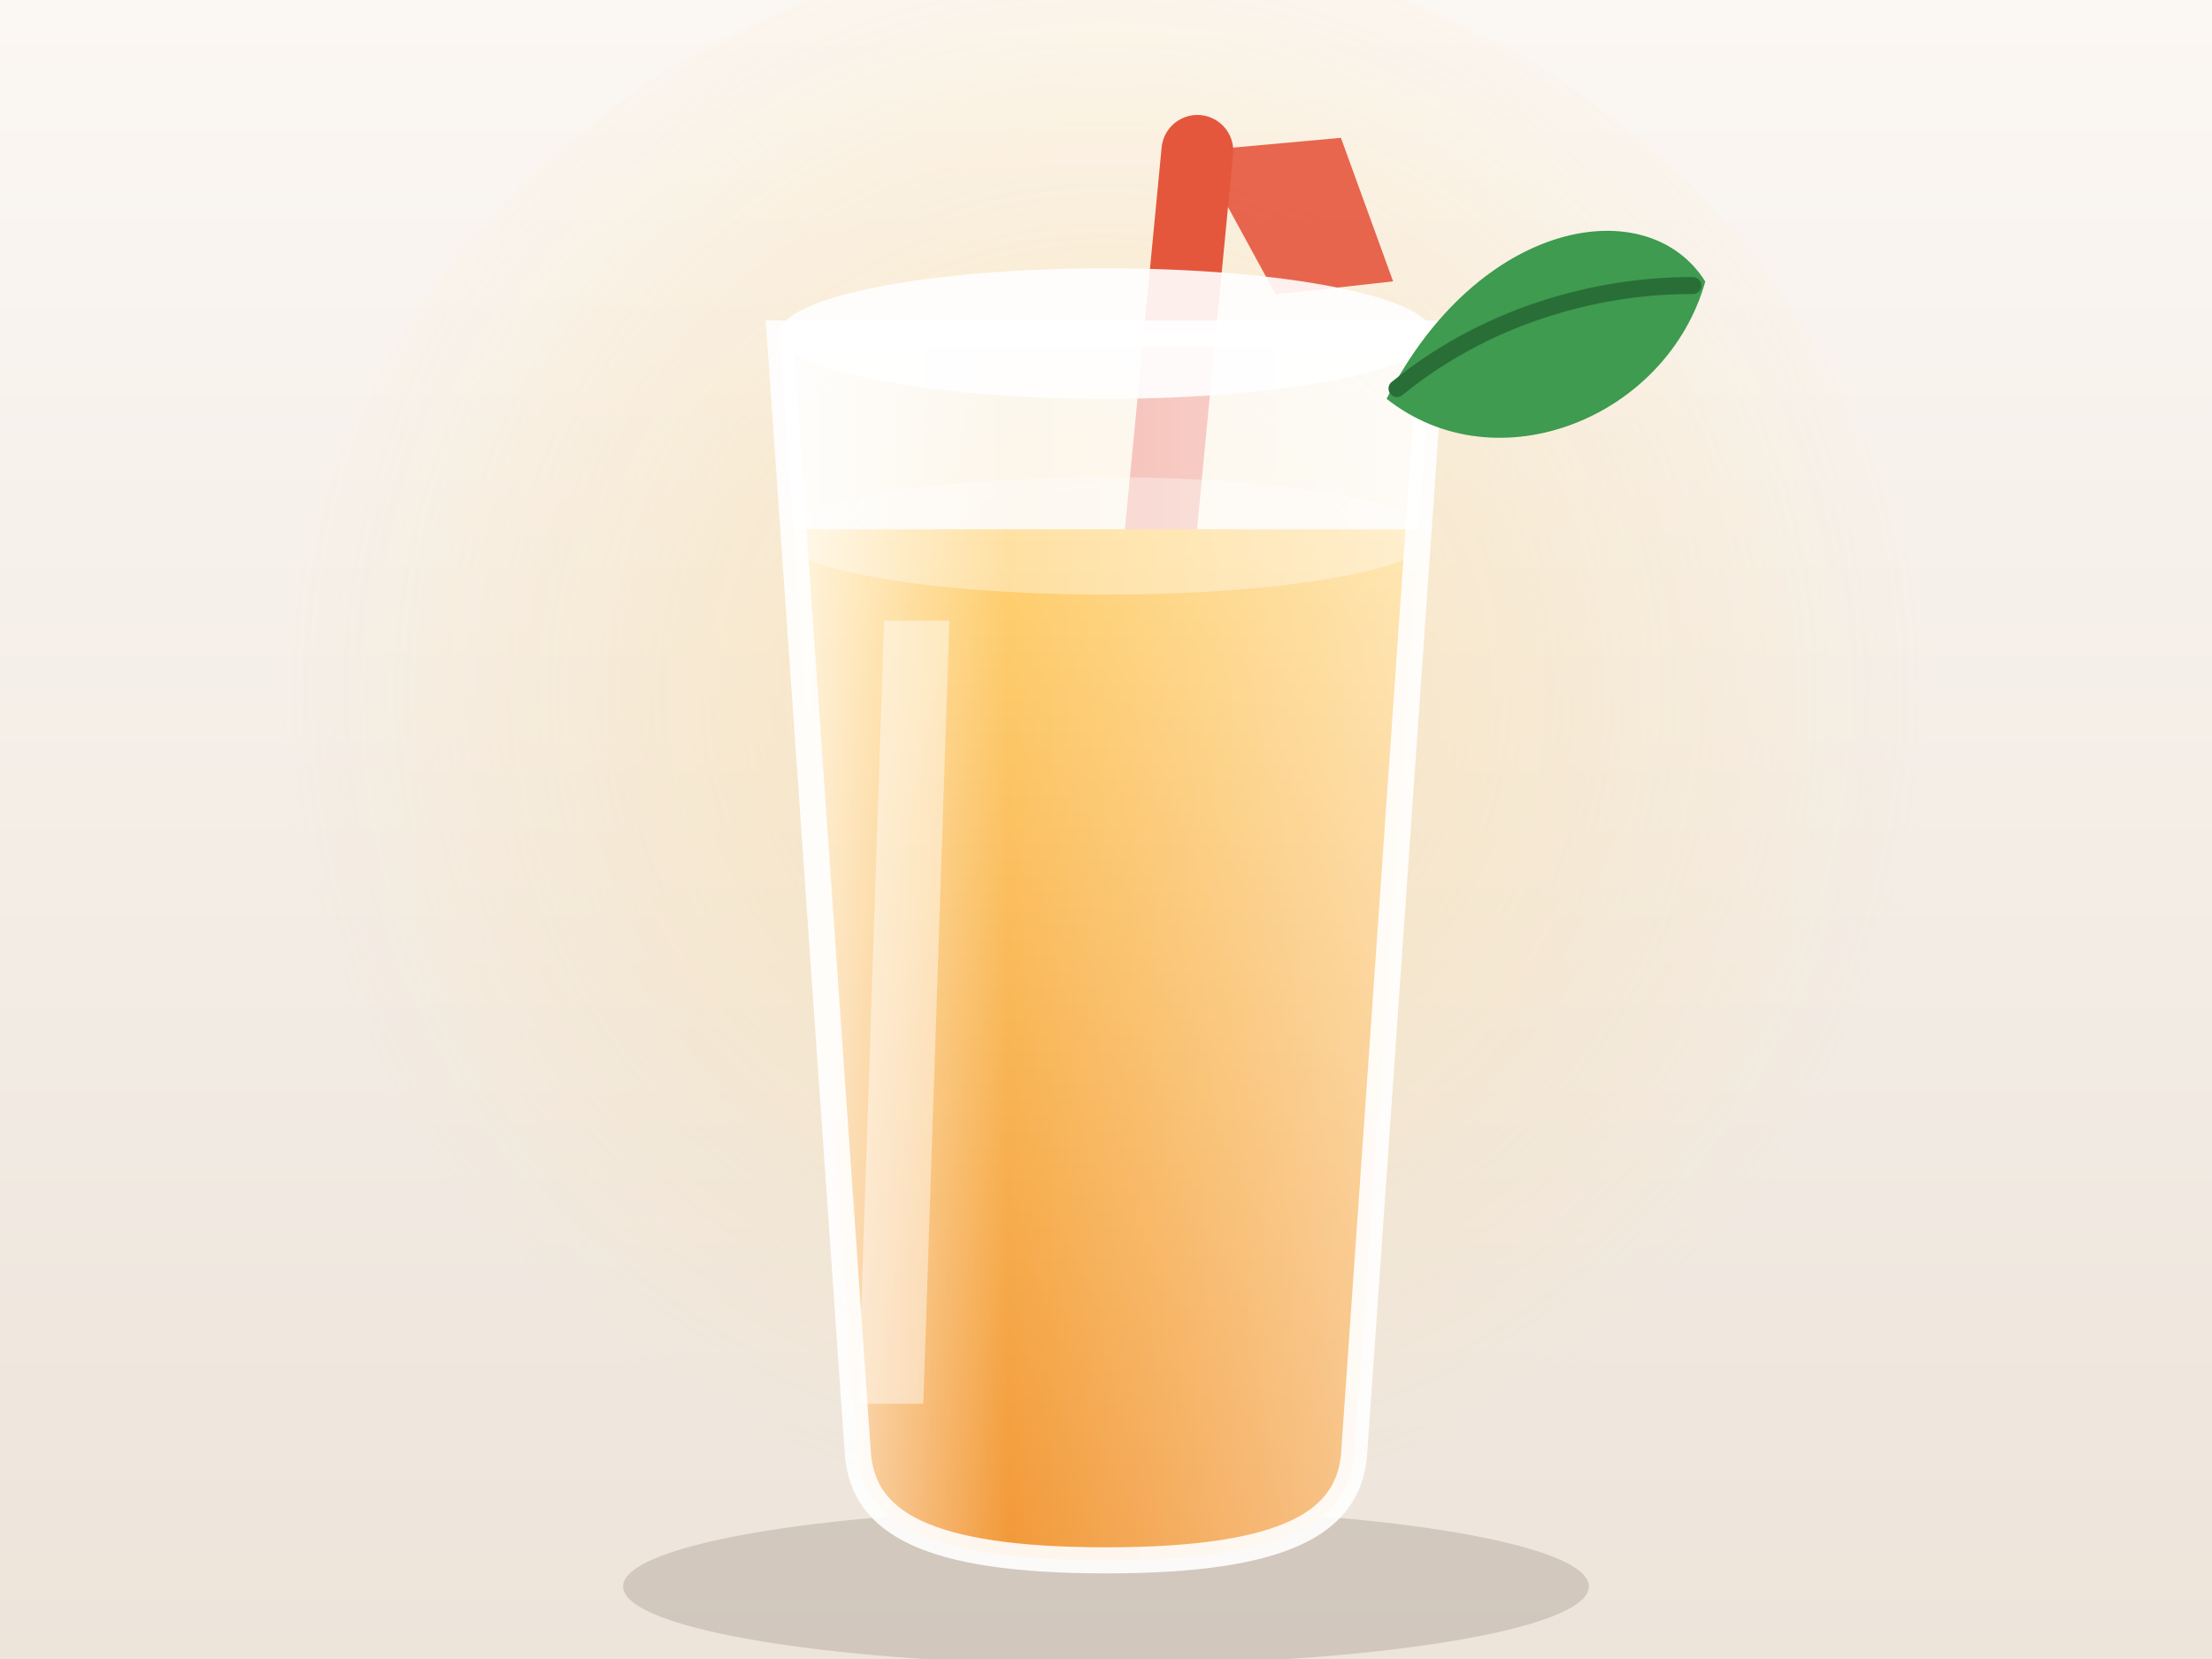
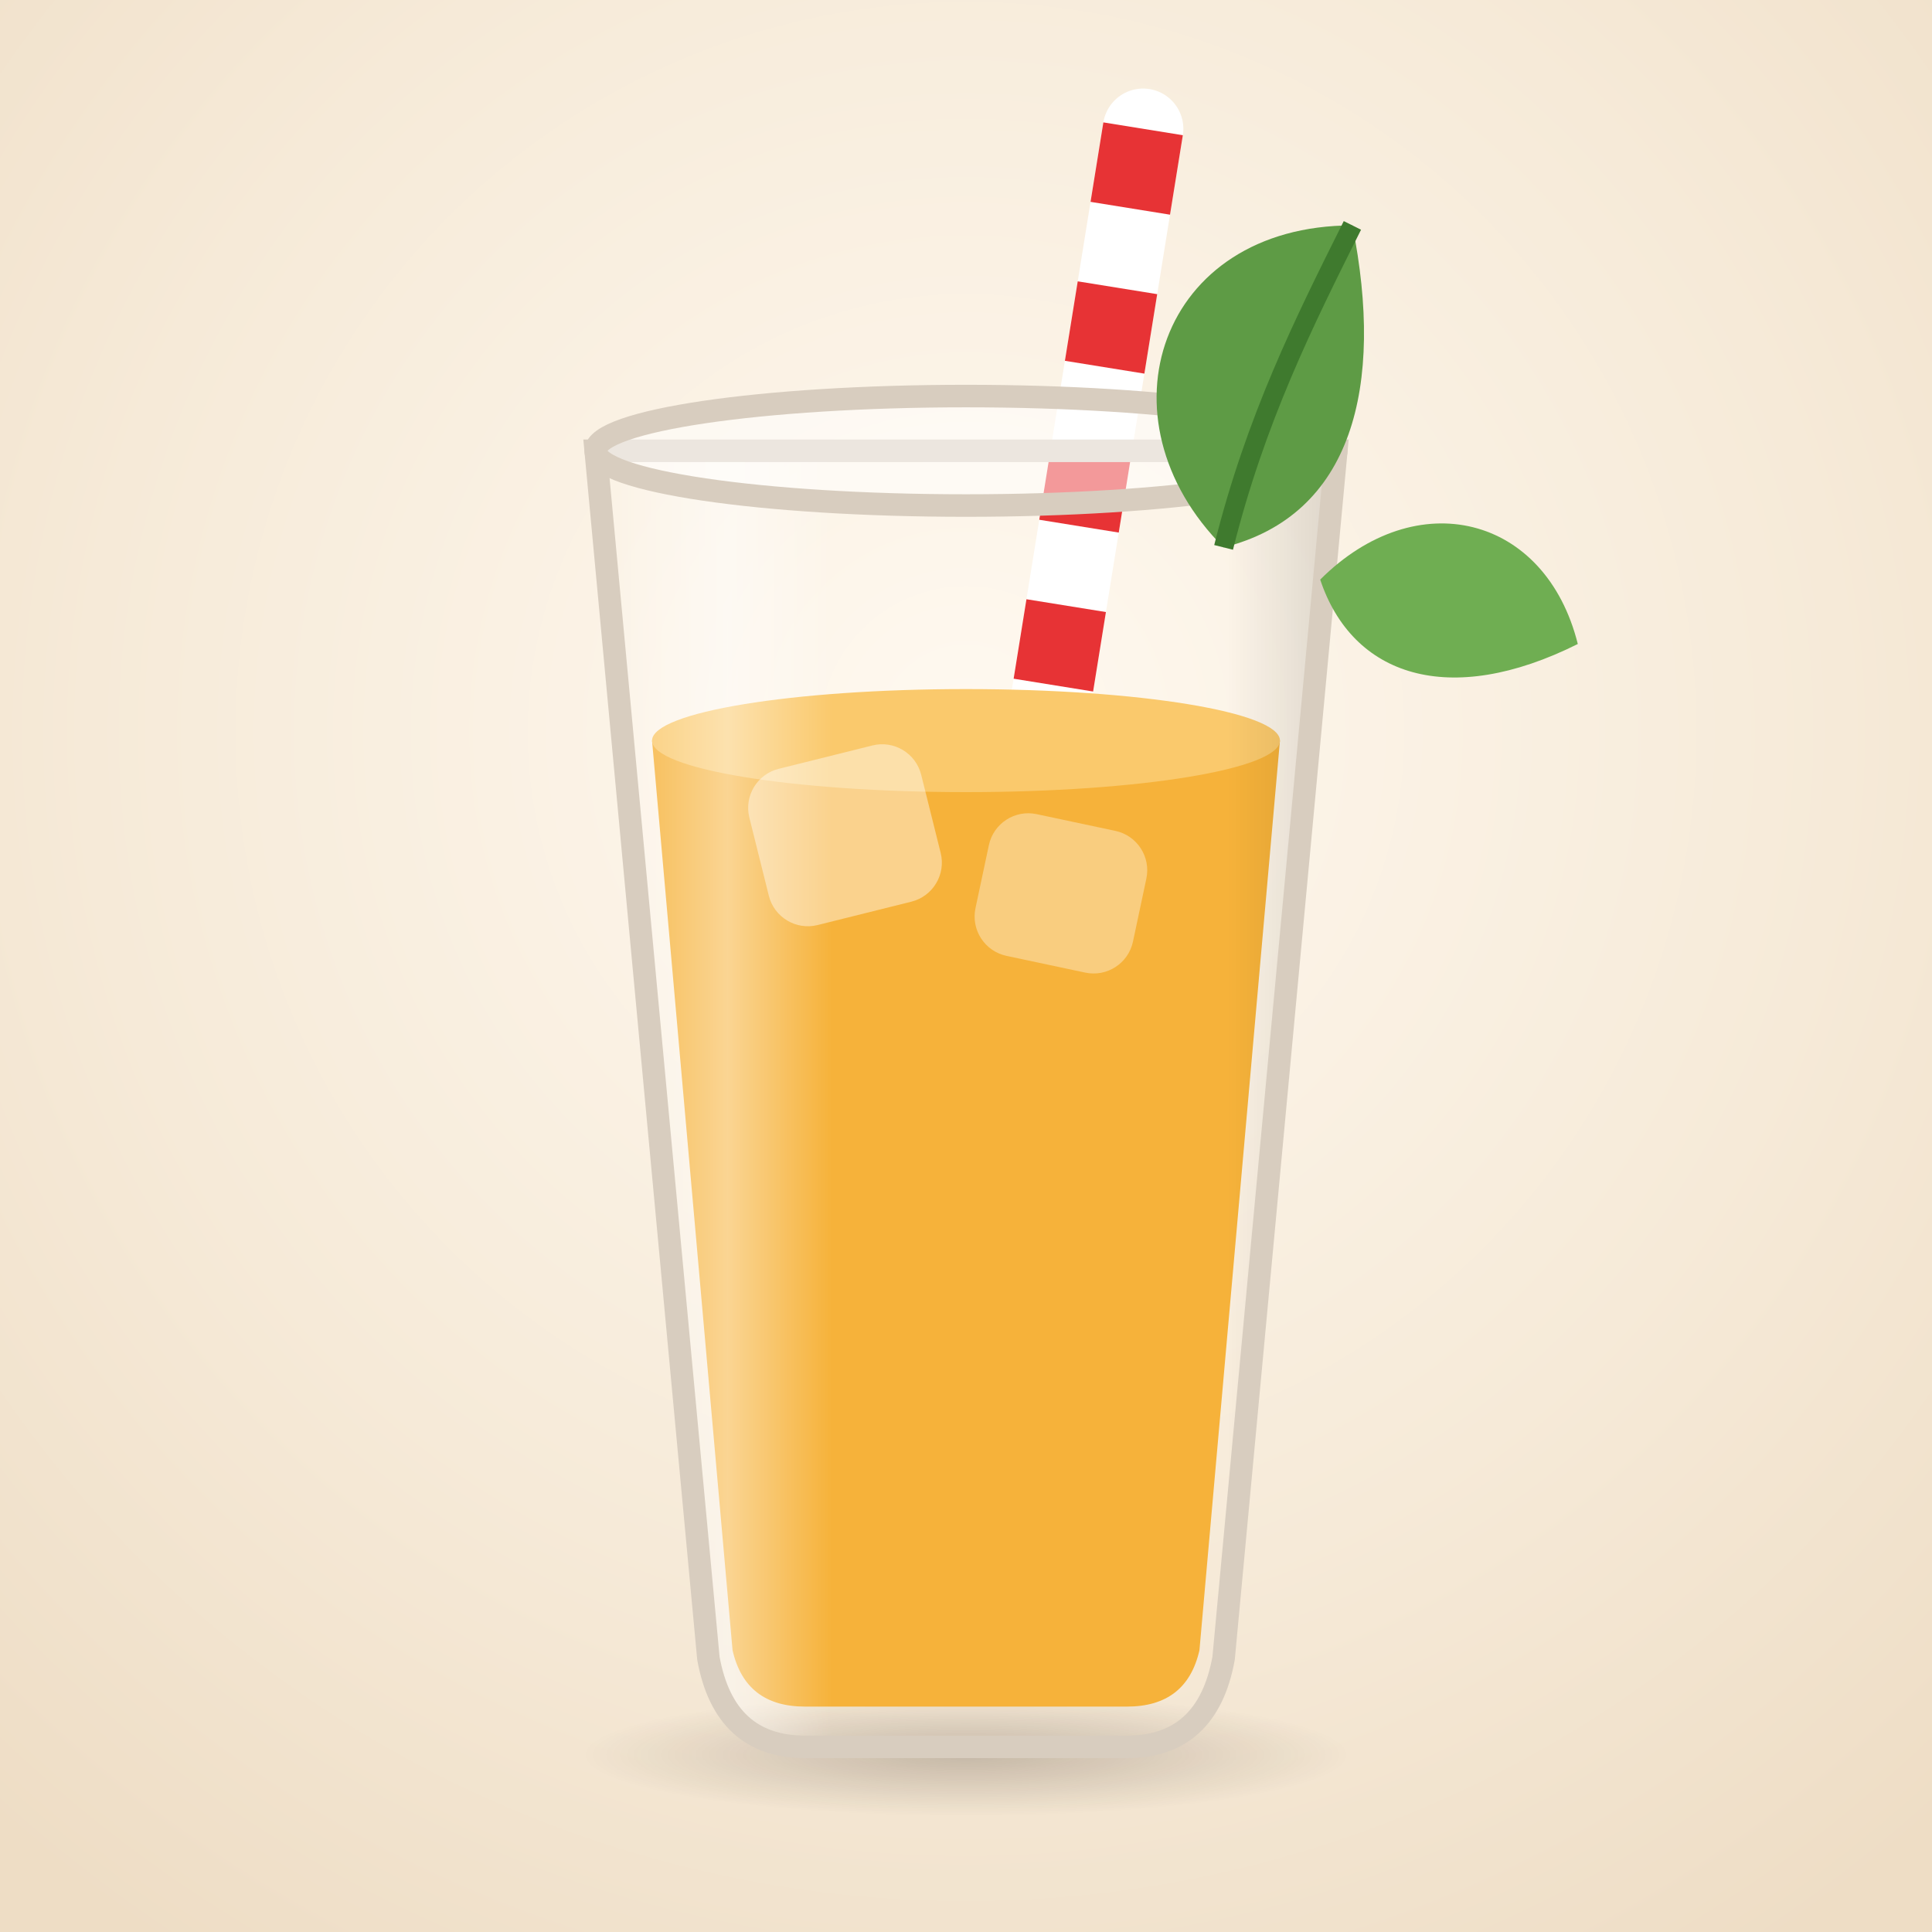
- <svg xmlns="http://www.w3.org/2000/svg" viewBox="0 0 400 300" width="400" height="300" role="img">
+ <svg xmlns="http://www.w3.org/2000/svg" viewBox="0 0 120 120" width="480" height="480" role="img">
  <defs>
-     <linearGradient id="bg" x1="0" y1="0" x2="0" y2="1">
-       <stop offset="0" stop-color="#FBF7F3" />
-       <stop offset="1" stop-color="#EDE4DA" />
-     </linearGradient>
-     <radialGradient id="halo" cx="0.5" cy="0.45" r="0.5">
-       <stop offset="0" stop-color="#FFCB5E" stop-opacity="0.32" />
-       <stop offset="1" stop-color="#FFCB5E" stop-opacity="0" />
+     <radialGradient id="bg" cx=".5" cy=".38" r=".75">
+       <stop offset="0" stop-color="#FFF9F0" />
+       <stop offset=".6" stop-color="#F6EAD8" />
+       <stop offset="1" stop-color="#EEDDC5" />
+     </radialGradient>
+     <radialGradient id="shadow" cx=".5" cy=".5" r=".5">
+       <stop offset="0" stop-color="#1E1008" stop-opacity=".22" />
+       <stop offset="1" stop-color="#1E1008" stop-opacity="0" />
    </radialGradient>
  </defs>
-   <rect width="400" height="300" fill="url(#bg)" />
-   <circle cx="200" cy="140" r="150" fill="url(#halo)" />
+   <rect width="120" height="120" fill="url(#bg)" />
  <defs>
    <linearGradient id="liq" x1="0" y1="0" x2="0" y2="1">
-       <stop offset="0" stop-color="#FFCB5E" />
-       <stop offset="1" stop-color="#F08A1D" />
+       <stop offset="0" stop-color="#F6B23A" />
+       <stop offset="1" stop-color="#F6B23A" />
    </linearGradient>
-     <linearGradient id="glass" x1="0" y1="0" x2="1" y2="0">
-       <stop offset="0" stop-color="#FFFFFF" stop-opacity="0.85" />
-       <stop offset="0.35" stop-color="#FFFFFF" stop-opacity="0.12" />
-       <stop offset="1" stop-color="#FFFFFF" stop-opacity="0.55" />
+     <linearGradient id="shine" x1="0" y1="0" x2="1" y2="0">
+       <stop offset="0" stop-color="#fff" stop-opacity="0" />
+       <stop offset=".18" stop-color="#fff" stop-opacity=".45" />
+       <stop offset=".32" stop-color="#fff" stop-opacity="0" />
+       <stop offset=".85" stop-color="#000" stop-opacity="0" />
+       <stop offset="1" stop-color="#000" stop-opacity=".12" />
    </linearGradient>
-     <clipPath id="cup">
-       <path d="M150 74 L250 74 L238 246 C 237 256 228 262 200 262 C 172 262 163 256 162 246 Z" />
-     </clipPath>
  </defs>
-   <g transform="translate(200,150) scale(1.18) translate(-200,-150)">
-     <ellipse cx="200" cy="266" rx="74" ry="12" fill="#3A2A1E" opacity="0.16" />
-     <path d="M214 46 L236 44 L244 66 L226 68 Z" fill="#E4573D" opacity="0.9" />
-     <path d="M214 46 L204 150" stroke="#E4573D" stroke-width="11" stroke-linecap="round" />
-     <path d="M150 74 L250 74 L238 246 C 237 256 228 262 200 262 C 172 262 163 256 162 246 Z" fill="#FFFFFF" opacity="0.55" />
-     <g clip-path="url(#cup)">
-       <rect x="150" y="104" width="100" height="160" fill="url(#liq)" />
-       <ellipse cx="200" cy="105" rx="50" ry="9" fill="#FFFFFF" opacity="0.35" />
-       <rect x="150" y="74" width="100" height="188" fill="url(#glass)" />
-       <path d="M166 118 L176 118 L172 238 L162 238 Z" fill="#FFFFFF" opacity="0.45" />
-     </g>
-     <path d="M150 74 L250 74 L238 246 C 237 256 228 262 200 262 C 172 262 163 256 162 246 Z" fill="none" stroke="#FFFFFF" stroke-width="4" stroke-opacity="0.9" />
-     <ellipse cx="200" cy="74" rx="50" ry="10" fill="#FFFFFF" opacity="0.9" />
-     <g transform="translate(243,84) rotate(-18)">
-       <path d="M0 0 C 22 -22 48 -18 52 -2 C 40 16 12 18 0 0 Z" fill="#3E9B4F" />
-       <path d="M2 -1 C 20 -8 38 -6 50 -2" stroke="#2A6E37" stroke-width="2.6" fill="none" stroke-linecap="round" />
-     </g>
-   </g>
+   <ellipse cx="60" cy="109" rx="24" ry="3.8" fill="url(#shadow)" />
+   <path d="M71 8 L61 70" stroke="#FFFFFF" stroke-width="5" stroke-linecap="round" />
+   <path d="M71 8 L61 70" stroke="#E73335" stroke-width="5" stroke-dasharray="5 5" />
+   <path d="M40.5 46 L45.5 102.5 Q46.3 106 50 106 L70 106 Q73.7 106 74.5 102.5 L79.5 46 Z" fill="url(#liq)" />
+   <ellipse cx="60" cy="46" rx="19.5" ry="3.2" fill="#FAC96C" />
+   <rect x="47" y="47" width="11" height="10" rx="2.5" fill="#fff" opacity=".42" transform="rotate(-14 52 52)" />
+   <rect x="61" y="51" width="10" height="9" rx="2.5" fill="#fff" opacity=".35" transform="rotate(12 66 55)" />
+   <path d="M37 28 L44 103 Q45 108.5 50 108.5 L70 108.5 Q75 108.5 76 103 L83 28 Z" fill="url(#shine)" stroke="#D8CDBF" stroke-width="1.4" />
+   <ellipse cx="60" cy="28" rx="23" ry="3.4" fill="#FFFFFF" fill-opacity=".5" stroke="#D8CDBF" stroke-width="1.4" />
+   <path d="M76 34 C68 26 72 14 84 14 C86 24 84 32 76 34 Z" fill="#5E9B45" />
+   <path d="M76 34 C78 26 81 20 84 14" stroke="#3F7A2E" stroke-width="1.2" fill="none" />
+   <path d="M82 36 C88 30 96 32 98 40 C90 44 84 42 82 36 Z" fill="#6FAE52" />
</svg>
